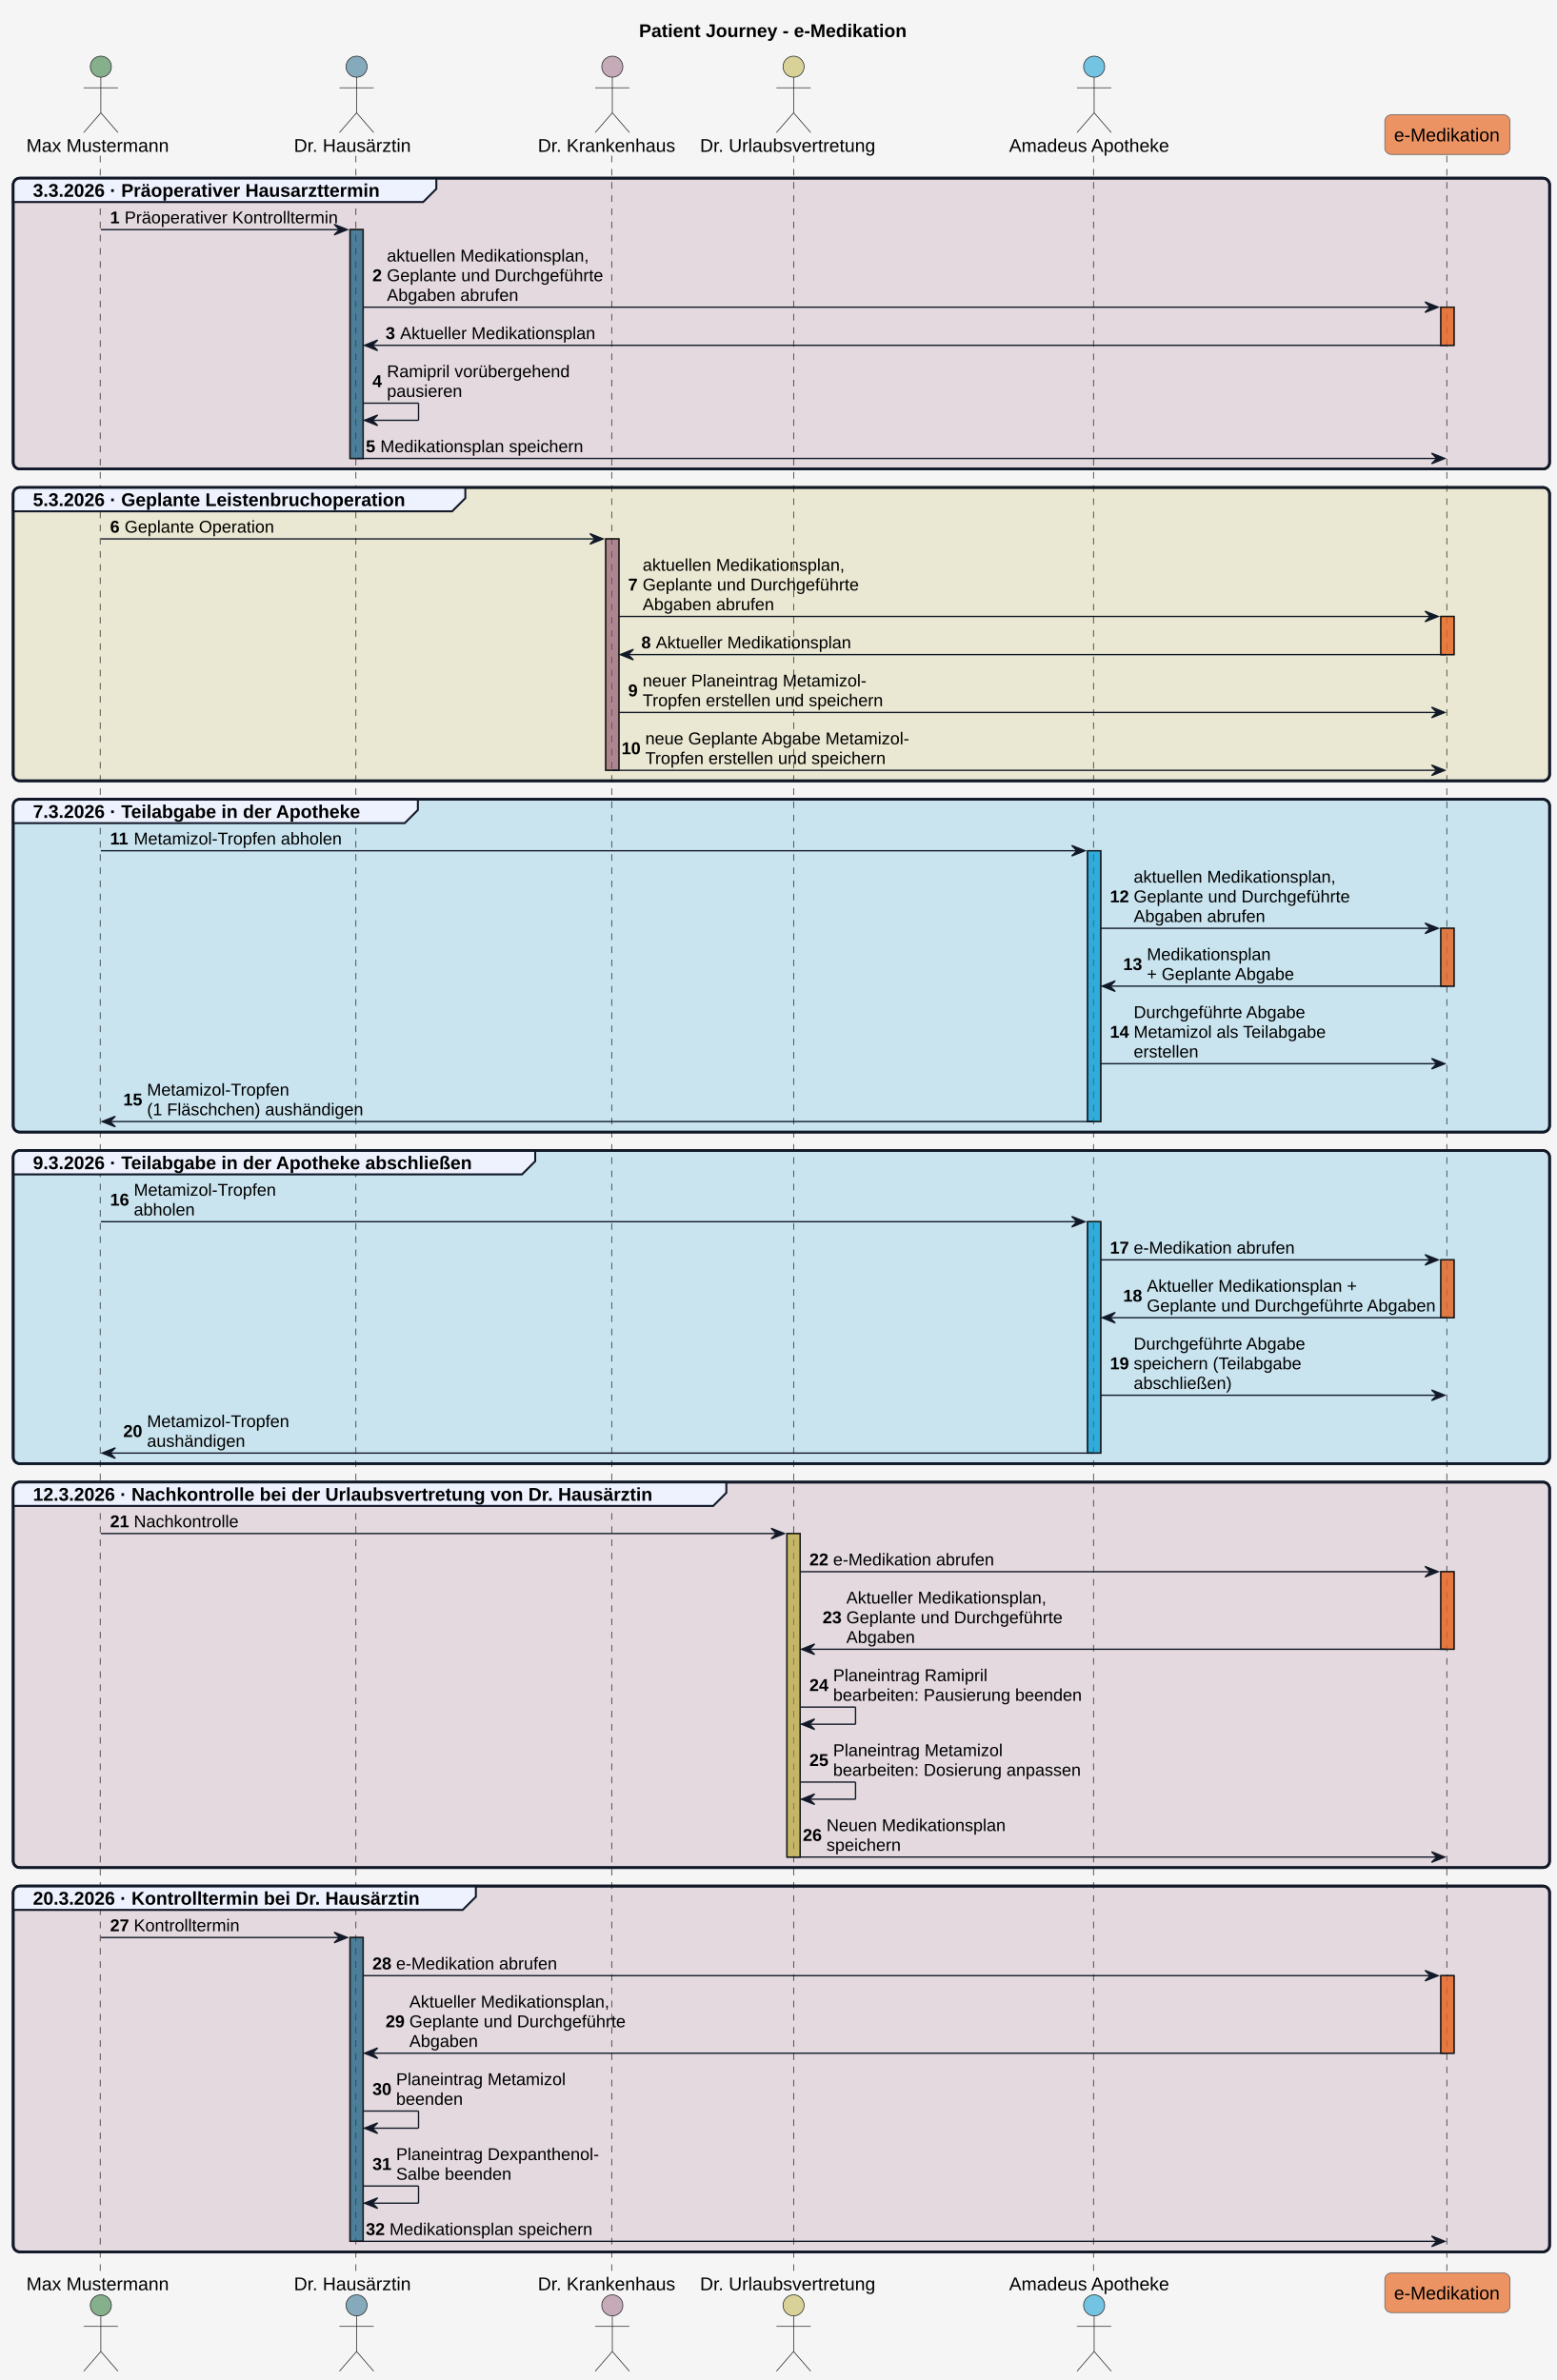
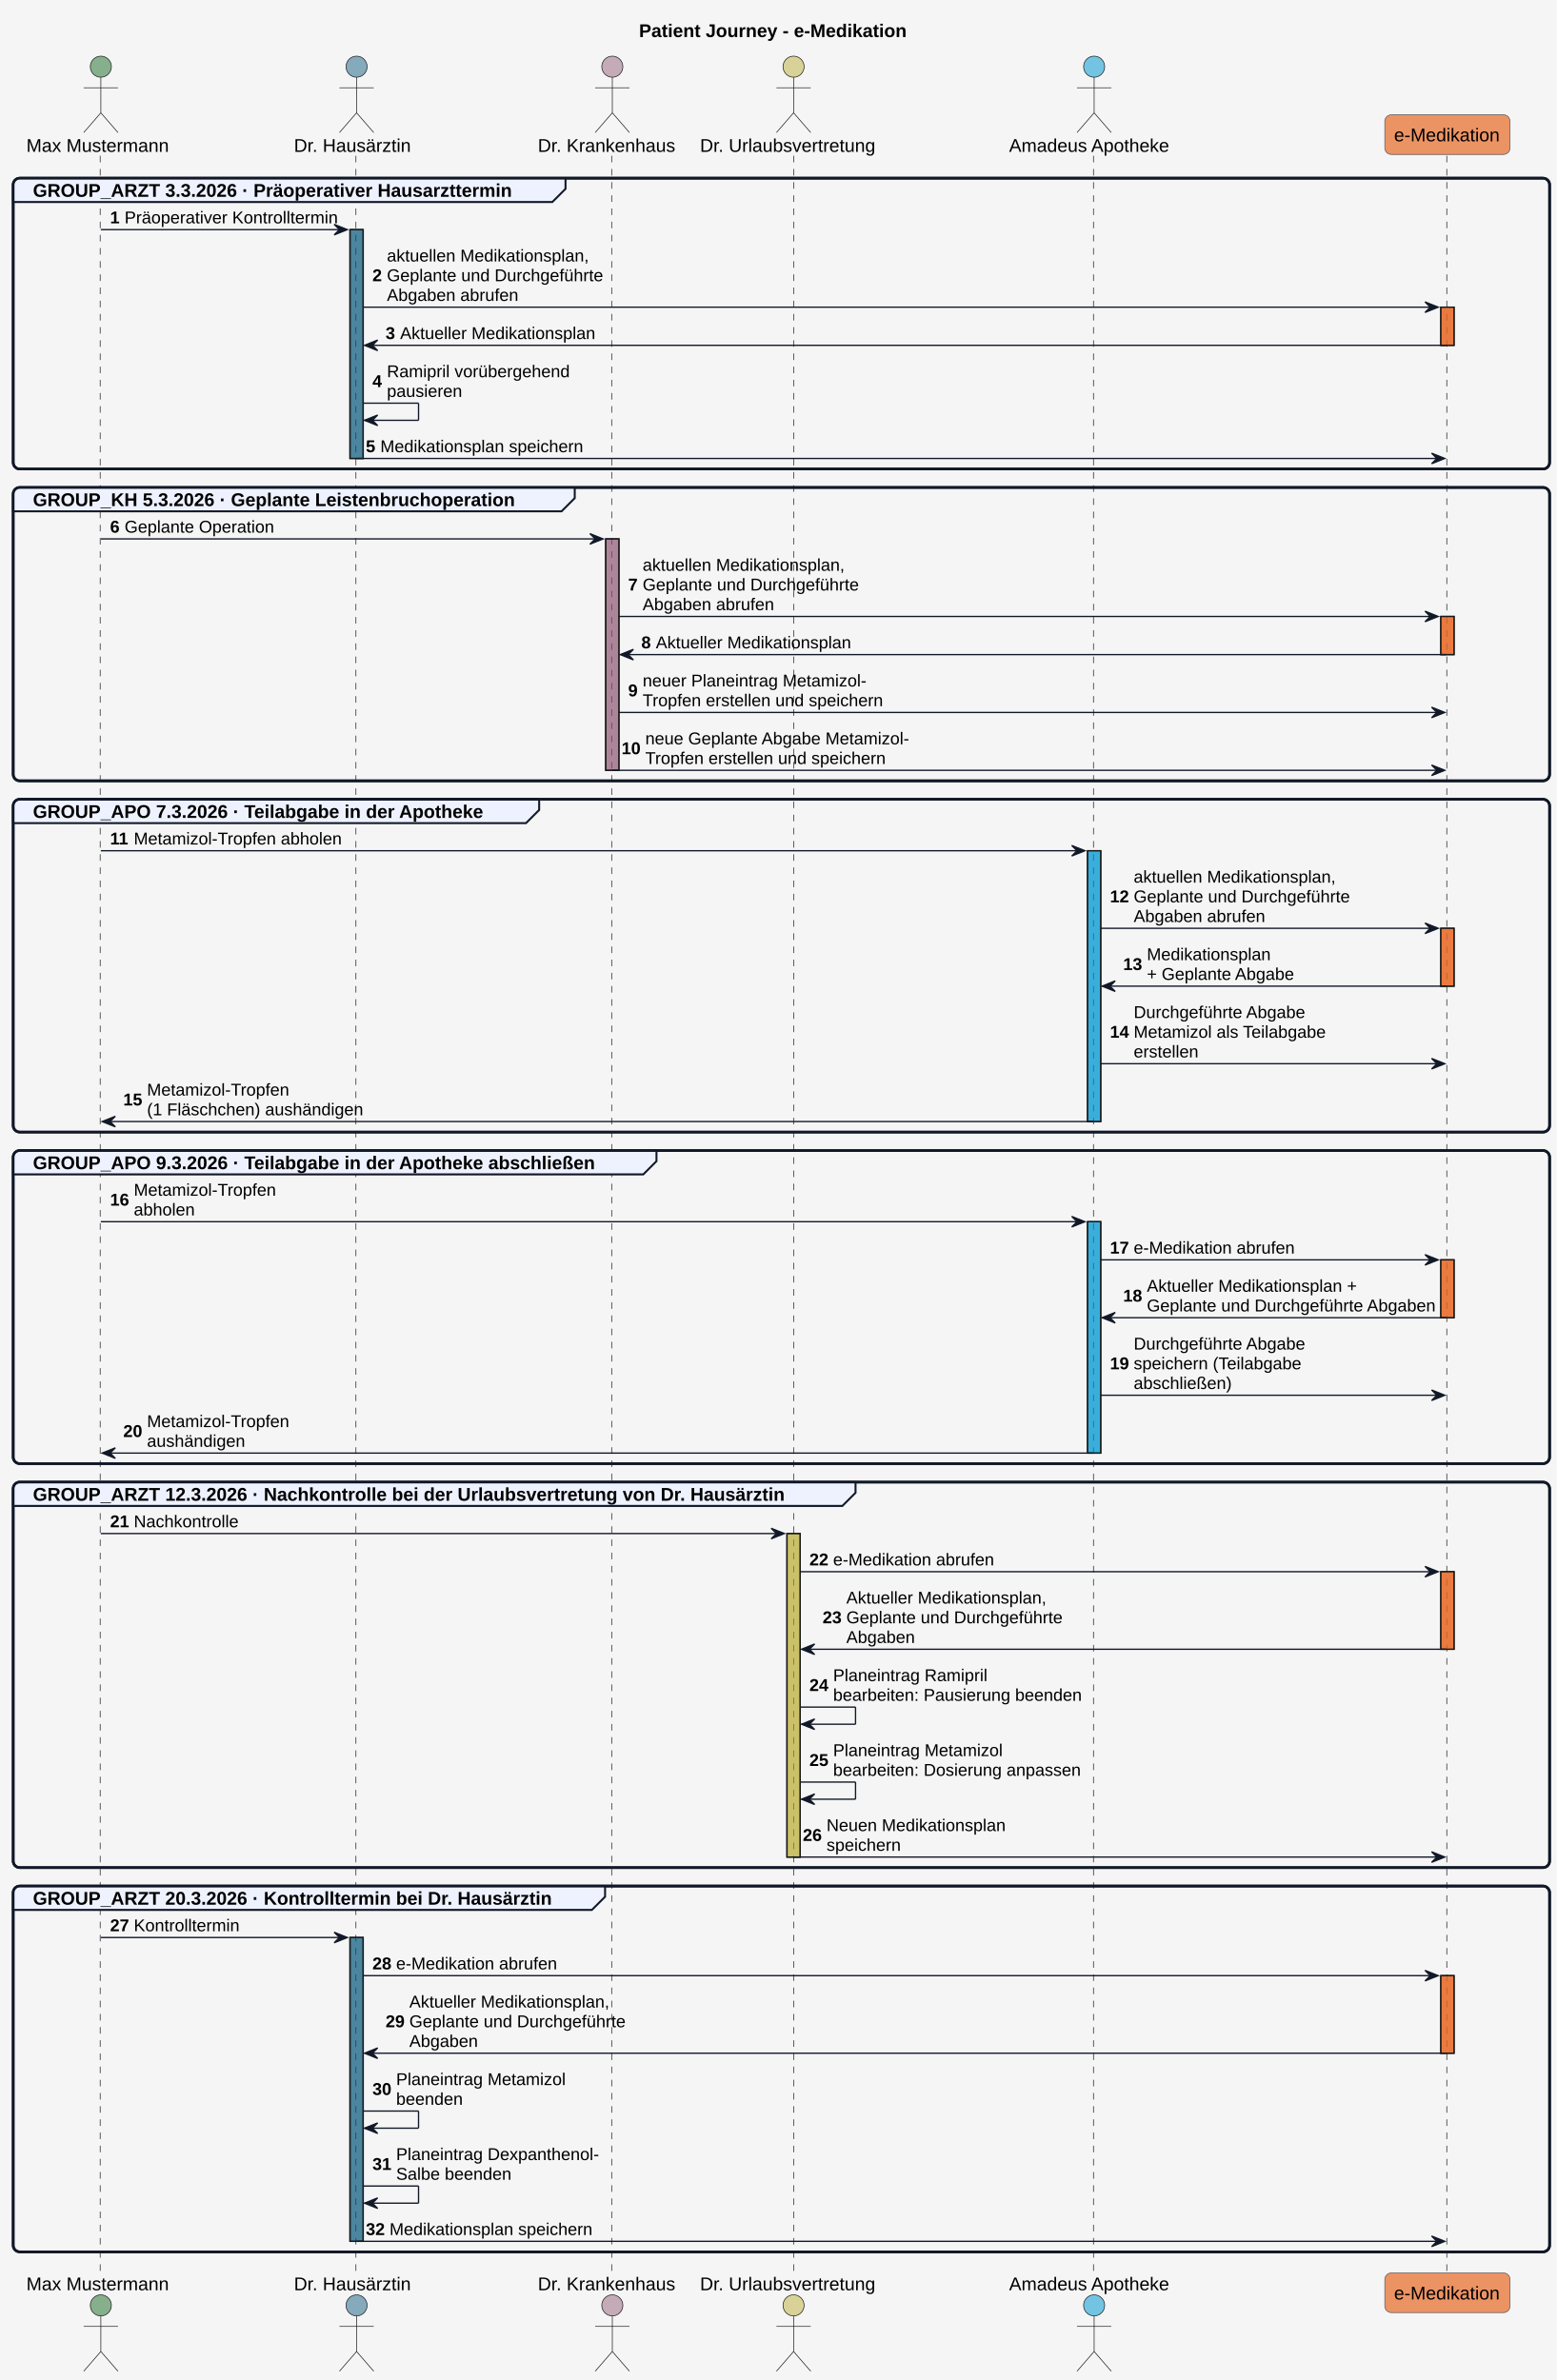
<svg xmlns="http://www.w3.org/2000/svg" contentStyleType="text/css" height="1806px" preserveAspectRatio="none" style="width:1181px;height:1806px;background:#F5F5F5;" version="1.1" viewBox="0 0 1181 1806" width="1181px" zoomAndPan="magnify">
  <defs />
  <g>
    <rect fill="#F5F5F5" height="1806" style="stroke:none;stroke-width:1.0;" width="1181" x="0" y="0" />
    <text fill="#000000" font-family="Arial" font-size="14" font-weight="bold" lengthAdjust="spacing" textLength="215" x="484.75" y="28.132">Patient Journey - e-Medikation</text>
    <rect fill="#156082" fill-opacity="0.502" height="173.641" style="stroke:#181818;stroke-width:1.0;" width="10" x="265.5" y="174.245" />
    <rect fill="#156082" fill-opacity="0.502" height="230.539" style="stroke:#181818;stroke-width:1.0;" width="10" x="265.5" y="1470.226" />
    <rect fill="#96607D" fill-opacity="0.502" height="175.59" style="stroke:#181818;stroke-width:1.0;" width="10" x="459.5" y="408.933" />
    <rect fill="#BEAF3C" fill-opacity="0.502" height="245.487" style="stroke:#181818;stroke-width:1.0;" width="10" x="597" y="1163.691" />
    <rect fill="#0F9ED5" fill-opacity="0.565" height="205.487" style="stroke:#181818;stroke-width:1.0;" width="10" x="825" y="645.57" />
    <rect fill="#0F9ED5" fill-opacity="0.565" height="175.59" style="stroke:#181818;stroke-width:1.0;" width="10" x="825" y="927.054" />
    <rect fill="#E97232" fill-opacity="0.741" height="28.949" style="stroke:#181818;stroke-width:1.0;" width="10" x="1093" y="233.091" />
    <rect fill="#E97232" fill-opacity="0.741" height="28.949" style="stroke:#181818;stroke-width:1.0;" width="10" x="1093" y="467.779" />
    <rect fill="#E97232" fill-opacity="0.741" height="43.898" style="stroke:#181818;stroke-width:1.0;" width="10" x="1093" y="704.417" />
    <rect fill="#E97232" fill-opacity="0.741" height="43.898" style="stroke:#181818;stroke-width:1.0;" width="10" x="1093" y="956.002" />
    <rect fill="#E97232" fill-opacity="0.741" height="58.846" style="stroke:#181818;stroke-width:1.0;" width="10" x="1093" y="1192.64" />
    <rect fill="#E97232" fill-opacity="0.741" height="58.846" style="stroke:#181818;stroke-width:1.0;" width="10" x="1093" y="1499.174" />
-     <rect fill="#96607D" fill-opacity="0.188" height="220.689" rx="5" ry="5" style="stroke:#111827;stroke-width:2.0;" width="1165.5" x="10" y="135.197" />
-     <rect fill="#BEAF3C" fill-opacity="0.188" height="222.637" rx="5" ry="5" style="stroke:#111827;stroke-width:2.0;" width="1165.5" x="10" y="369.886" />
-     <rect fill="#0F9ED5" fill-opacity="0.188" height="252.535" rx="5" ry="5" style="stroke:#111827;stroke-width:2.0;" width="1165.5" x="10" y="606.523" />
-     <rect fill="#0F9ED5" fill-opacity="0.188" height="237.586" rx="5" ry="5" style="stroke:#111827;stroke-width:2.0;" width="1165.5" x="10" y="873.058" />
-     <rect fill="#96607D" fill-opacity="0.188" height="292.535" rx="5" ry="5" style="stroke:#111827;stroke-width:2.0;" width="1165.5" x="10" y="1124.644" />
-     <rect fill="#96607D" fill-opacity="0.188" height="277.586" rx="5" ry="5" style="stroke:#111827;stroke-width:2.0;" width="1165.5" x="10" y="1431.178" />
+     <rect fill="none" height="220.689" rx="5" ry="5" style="stroke:#111827;stroke-width:2.0;" width="1165.5" x="10" y="135.197" />
+     <rect fill="none" height="222.637" rx="5" ry="5" style="stroke:#111827;stroke-width:2.0;" width="1165.5" x="10" y="369.886" />
+     <rect fill="none" height="252.535" rx="5" ry="5" style="stroke:#111827;stroke-width:2.0;" width="1165.5" x="10" y="606.523" />
+     <rect fill="none" height="237.586" rx="5" ry="5" style="stroke:#111827;stroke-width:2.0;" width="1165.5" x="10" y="873.058" />
+     <rect fill="none" height="292.535" rx="5" ry="5" style="stroke:#111827;stroke-width:2.0;" width="1165.5" x="10" y="1124.644" />
+     <rect fill="none" height="277.586" rx="5" ry="5" style="stroke:#111827;stroke-width:2.0;" width="1165.5" x="10" y="1431.178" />
    <line style="stroke:#181818;stroke-width:0.5;stroke-dasharray:5.0,5.0;" x1="76" x2="76" y1="118.197" y2="1725.764" />
    <line style="stroke:#181818;stroke-width:0.5;stroke-dasharray:5.0,5.0;" x1="270" x2="270" y1="118.197" y2="1725.764" />
    <line style="stroke:#181818;stroke-width:0.5;stroke-dasharray:5.0,5.0;" x1="464" x2="464" y1="118.197" y2="1725.764" />
    <line style="stroke:#181818;stroke-width:0.5;stroke-dasharray:5.0,5.0;" x1="602" x2="602" y1="118.197" y2="1725.764" />
    <line style="stroke:#181818;stroke-width:0.5;stroke-dasharray:5.0,5.0;" x1="829.5" x2="829.5" y1="118.197" y2="1725.764" />
    <line style="stroke:#181818;stroke-width:0.5;stroke-dasharray:5.0,5.0;" x1="1097.5" x2="1097.5" y1="118.197" y2="1725.764" />
    <text fill="#000000" font-family="Arial" font-size="14" lengthAdjust="spacing" textLength="107" x="20" y="115.231">Max Mustermann</text>
    <ellipse cx="76.5" cy="50.599" fill="#196B24" fill-opacity="0.502" rx="8" ry="8" style="stroke:#181818;stroke-width:0.5;" />
    <path d="M76.5,58.599 L76.5,85.599 M63.5,66.599 L89.5,66.599 M76.5,85.599 L63.5,100.599 M76.5,85.599 L89.5,100.599 " fill="none" style="stroke:#181818;stroke-width:0.5;" />
    <text fill="#000000" font-family="Arial" font-size="14" lengthAdjust="spacing" textLength="107" x="20" y="1737.896">Max Mustermann</text>
    <ellipse cx="76.5" cy="1749.363" fill="#196B24" fill-opacity="0.502" rx="8" ry="8" style="stroke:#181818;stroke-width:0.5;" />
    <path d="M76.5,1757.363 L76.5,1784.363 M63.5,1765.363 L89.5,1765.363 M76.5,1784.363 L63.5,1799.363 M76.5,1784.363 L89.5,1799.363 " fill="none" style="stroke:#181818;stroke-width:0.5;" />
    <text fill="#000000" font-family="Arial" font-size="14" lengthAdjust="spacing" textLength="89" x="223" y="115.231">Dr. Hausärztin</text>
    <ellipse cx="270.5" cy="50.599" fill="#156082" fill-opacity="0.502" rx="8" ry="8" style="stroke:#181818;stroke-width:0.5;" />
    <path d="M270.5,58.599 L270.5,85.599 M257.5,66.599 L283.5,66.599 M270.5,85.599 L257.5,100.599 M270.5,85.599 L283.5,100.599 " fill="none" style="stroke:#181818;stroke-width:0.5;" />
    <text fill="#000000" font-family="Arial" font-size="14" lengthAdjust="spacing" textLength="89" x="223" y="1737.896">Dr. Hausärztin</text>
    <ellipse cx="270.5" cy="1749.363" fill="#156082" fill-opacity="0.502" rx="8" ry="8" style="stroke:#181818;stroke-width:0.5;" />
    <path d="M270.5,1757.363 L270.5,1784.363 M257.5,1765.363 L283.5,1765.363 M270.5,1784.363 L257.5,1799.363 M270.5,1784.363 L283.5,1799.363 " fill="none" style="stroke:#181818;stroke-width:0.5;" />
    <text fill="#000000" font-family="Arial" font-size="14" lengthAdjust="spacing" textLength="107" x="408" y="115.231">Dr. Krankenhaus</text>
    <ellipse cx="464.5" cy="50.599" fill="#96607D" fill-opacity="0.502" rx="8" ry="8" style="stroke:#181818;stroke-width:0.5;" />
    <path d="M464.5,58.599 L464.5,85.599 M451.5,66.599 L477.5,66.599 M464.5,85.599 L451.5,100.599 M464.5,85.599 L477.5,100.599 " fill="none" style="stroke:#181818;stroke-width:0.5;" />
    <text fill="#000000" font-family="Arial" font-size="14" lengthAdjust="spacing" textLength="107" x="408" y="1737.896">Dr. Krankenhaus</text>
    <ellipse cx="464.5" cy="1749.363" fill="#96607D" fill-opacity="0.502" rx="8" ry="8" style="stroke:#181818;stroke-width:0.5;" />
    <path d="M464.5,1757.363 L464.5,1784.363 M451.5,1765.363 L477.5,1765.363 M464.5,1784.363 L451.5,1799.363 M464.5,1784.363 L477.5,1799.363 " fill="none" style="stroke:#181818;stroke-width:0.5;" />
    <text fill="#000000" font-family="Arial" font-size="14" lengthAdjust="spacing" textLength="136" x="531" y="115.231">Dr. Urlaubsvertretung</text>
    <ellipse cx="602" cy="50.599" fill="#BEAF3C" fill-opacity="0.502" rx="8" ry="8" style="stroke:#181818;stroke-width:0.5;" />
    <path d="M602,58.599 L602,85.599 M589,66.599 L615,66.599 M602,85.599 L589,100.599 M602,85.599 L615,100.599 " fill="none" style="stroke:#181818;stroke-width:0.5;" />
    <text fill="#000000" font-family="Arial" font-size="14" lengthAdjust="spacing" textLength="136" x="531" y="1737.896">Dr. Urlaubsvertretung</text>
    <ellipse cx="602" cy="1749.363" fill="#BEAF3C" fill-opacity="0.502" rx="8" ry="8" style="stroke:#181818;stroke-width:0.5;" />
    <path d="M602,1757.363 L602,1784.363 M589,1765.363 L615,1765.363 M602,1784.363 L589,1799.363 M602,1784.363 L615,1799.363 " fill="none" style="stroke:#181818;stroke-width:0.5;" />
    <text fill="#000000" font-family="Arial" font-size="14" lengthAdjust="spacing" textLength="123" x="765.5" y="115.231">Amadeus Apotheke</text>
    <ellipse cx="830" cy="50.599" fill="#0F9ED5" fill-opacity="0.565" rx="8" ry="8" style="stroke:#181818;stroke-width:0.5;" />
    <path d="M830,58.599 L830,85.599 M817,66.599 L843,66.599 M830,85.599 L817,100.599 M830,85.599 L843,100.599 " fill="none" style="stroke:#181818;stroke-width:0.5;" />
    <text fill="#000000" font-family="Arial" font-size="14" lengthAdjust="spacing" textLength="123" x="765.5" y="1737.896">Amadeus Apotheke</text>
    <ellipse cx="830" cy="1749.363" fill="#0F9ED5" fill-opacity="0.565" rx="8" ry="8" style="stroke:#181818;stroke-width:0.5;" />
    <path d="M830,1757.363 L830,1784.363 M817,1765.363 L843,1765.363 M830,1784.363 L817,1799.363 M830,1784.363 L843,1799.363 " fill="none" style="stroke:#181818;stroke-width:0.5;" />
    <rect fill="#E97232" fill-opacity="0.741" height="30.099" rx="5" ry="5" style="stroke:#555555;stroke-width:0.5;" width="95" x="1050.5" y="87.099" />
    <text fill="#000000" font-family="Arial" font-size="14" lengthAdjust="spacing" textLength="81" x="1057.5" y="107.231">e-Medikation</text>
    <rect fill="#E97232" fill-opacity="0.741" height="30.099" rx="5" ry="5" style="stroke:#555555;stroke-width:0.5;" width="95" x="1050.5" y="1724.764" />
    <text fill="#000000" font-family="Arial" font-size="14" lengthAdjust="spacing" textLength="81" x="1057.5" y="1744.896">e-Medikation</text>
    <rect fill="#156082" fill-opacity="0.502" height="173.641" style="stroke:#181818;stroke-width:1.0;" width="10" x="265.5" y="174.245" />
    <rect fill="#156082" fill-opacity="0.502" height="230.539" style="stroke:#181818;stroke-width:1.0;" width="10" x="265.5" y="1470.226" />
    <rect fill="#96607D" fill-opacity="0.502" height="175.59" style="stroke:#181818;stroke-width:1.0;" width="10" x="459.5" y="408.933" />
    <rect fill="#BEAF3C" fill-opacity="0.502" height="245.487" style="stroke:#181818;stroke-width:1.0;" width="10" x="597" y="1163.691" />
    <rect fill="#0F9ED5" fill-opacity="0.565" height="205.487" style="stroke:#181818;stroke-width:1.0;" width="10" x="825" y="645.57" />
    <rect fill="#0F9ED5" fill-opacity="0.565" height="175.59" style="stroke:#181818;stroke-width:1.0;" width="10" x="825" y="927.054" />
    <rect fill="#E97232" fill-opacity="0.741" height="28.949" style="stroke:#181818;stroke-width:1.0;" width="10" x="1093" y="233.091" />
    <rect fill="#E97232" fill-opacity="0.741" height="28.949" style="stroke:#181818;stroke-width:1.0;" width="10" x="1093" y="467.779" />
    <rect fill="#E97232" fill-opacity="0.741" height="43.898" style="stroke:#181818;stroke-width:1.0;" width="10" x="1093" y="704.417" />
    <rect fill="#E97232" fill-opacity="0.741" height="43.898" style="stroke:#181818;stroke-width:1.0;" width="10" x="1093" y="956.002" />
    <rect fill="#E97232" fill-opacity="0.741" height="58.846" style="stroke:#181818;stroke-width:1.0;" width="10" x="1093" y="1192.64" />
    <rect fill="#E97232" fill-opacity="0.741" height="58.846" style="stroke:#181818;stroke-width:1.0;" width="10" x="1093" y="1499.174" />
-     <path d="M15,135.197 L331,135.197 L331,143.296 L321,153.296 L10,153.296 L10,140.197 A5,5 0 0 1 15,135.197 " fill="#EEF2FF" style="stroke:#111827;stroke-width:1.5;" />
+     <path d="M15,135.197 L429,135.197 L429,143.296 L419,153.296 L10,153.296 L10,140.197 A5,5 0 0 1 15,135.197 " fill="#EEF2FF" style="stroke:#111827;stroke-width:1.5;" />
    <rect fill="none" height="220.689" rx="5" ry="5" style="stroke:#111827;stroke-width:2.0;" width="1165.5" x="10" y="135.197" />
-     <text fill="#000000" font-family="Arial" font-size="14" font-weight="bold" lengthAdjust="spacing" textLength="276" x="25" y="149.329">3.3.2026 · Präoperativer Hausarzttermin</text>
+     <text fill="#000000" font-family="Arial" font-size="14" font-weight="bold" lengthAdjust="spacing" textLength="374" x="25" y="149.329">GROUP_ARZT 3.3.2026 · Präoperativer Hausarzttermin</text>
    <polygon fill="#111827" points="253.5,170.245,263.5,174.245,253.5,178.245,257.5,174.245" style="stroke:#111827;stroke-width:1.0;" />
    <line style="stroke:#111827;stroke-width:1.0;" x1="76.5" x2="259.5" y1="174.245" y2="174.245" />
    <text fill="#000000" font-family="Arial" font-size="13" font-weight="bold" lengthAdjust="spacing" textLength="7" x="83.5" y="169.49">1</text>
    <text fill="#000000" font-family="Arial" font-size="13" lengthAdjust="spacing" textLength="159" x="94.5" y="169.49">Präoperativer Kontrolltermin</text>
    <polygon fill="#111827" points="1081,229.091,1091,233.091,1081,237.091,1085,233.091" style="stroke:#111827;stroke-width:1.0;" />
    <line style="stroke:#111827;stroke-width:1.0;" x1="275.5" x2="1087" y1="233.091" y2="233.091" />
    <text fill="#000000" font-family="Arial" font-size="13" font-weight="bold" lengthAdjust="spacing" textLength="7" x="282.5" y="213.387">2</text>
    <text fill="#000000" font-family="Arial" font-size="13" lengthAdjust="spacing" textLength="154" x="293.5" y="198.439">aktuellen Medikationsplan,</text>
    <text fill="#000000" font-family="Arial" font-size="13" lengthAdjust="spacing" textLength="161" x="293.5" y="213.387">Geplante und Durchgeführte</text>
    <text fill="#000000" font-family="Arial" font-size="13" lengthAdjust="spacing" textLength="97" x="293.5" y="228.336">Abgaben abrufen</text>
    <polygon fill="#111827" points="286.5,258.04,276.5,262.04,286.5,266.04,282.5,262.04" style="stroke:#111827;stroke-width:1.0;" />
    <line style="stroke:#111827;stroke-width:1.0;" x1="280.5" x2="1097" y1="262.04" y2="262.04" />
    <text fill="#000000" font-family="Arial" font-size="13" font-weight="bold" lengthAdjust="spacing" textLength="7" x="292.5" y="257.285">3</text>
    <text fill="#000000" font-family="Arial" font-size="13" lengthAdjust="spacing" textLength="149" x="303.5" y="257.285">Aktueller Medikationsplan</text>
    <line style="stroke:#111827;stroke-width:1.0;" x1="275.5" x2="317.5" y1="305.937" y2="305.937" />
    <line style="stroke:#111827;stroke-width:1.0;" x1="317.5" x2="317.5" y1="305.937" y2="318.937" />
    <line style="stroke:#111827;stroke-width:1.0;" x1="276.5" x2="317.5" y1="318.937" y2="318.937" />
    <polygon fill="#111827" points="286.5,314.937,276.5,318.937,286.5,322.937,282.5,318.937" style="stroke:#111827;stroke-width:1.0;" />
    <text fill="#000000" font-family="Arial" font-size="13" font-weight="bold" lengthAdjust="spacing" textLength="7" x="282.5" y="293.708">4</text>
    <text fill="#000000" font-family="Arial" font-size="13" lengthAdjust="spacing" textLength="134" x="293.5" y="286.233">Ramipril vorübergehend</text>
    <text fill="#000000" font-family="Arial" font-size="13" lengthAdjust="spacing" textLength="56" x="293.5" y="301.182">pausieren</text>
    <polygon fill="#111827" points="1086,343.886,1096,347.886,1086,351.886,1090,347.886" style="stroke:#111827;stroke-width:1.0;" />
    <line style="stroke:#111827;stroke-width:1.0;" x1="270.5" x2="1092" y1="347.886" y2="347.886" />
    <text fill="#000000" font-family="Arial" font-size="13" font-weight="bold" lengthAdjust="spacing" textLength="7" x="277.5" y="343.131">5</text>
    <text fill="#000000" font-family="Arial" font-size="13" lengthAdjust="spacing" textLength="154" x="288.5" y="343.131">Medikationsplan speichern</text>
-     <path d="M15,369.886 L353,369.886 L353,377.984 L343,387.984 L10,387.984 L10,374.886 A5,5 0 0 1 15,369.886 " fill="#EEF2FF" style="stroke:#111827;stroke-width:1.5;" />
+     <path d="M15,369.886 L436,369.886 L436,377.984 L426,387.984 L10,387.984 L10,374.886 A5,5 0 0 1 15,369.886 " fill="#EEF2FF" style="stroke:#111827;stroke-width:1.5;" />
    <rect fill="none" height="222.637" rx="5" ry="5" style="stroke:#111827;stroke-width:2.0;" width="1165.5" x="10" y="369.886" />
-     <text fill="#000000" font-family="Arial" font-size="14" font-weight="bold" lengthAdjust="spacing" textLength="298" x="25" y="384.018">5.3.2026 · Geplante Leistenbruchoperation</text>
+     <text fill="#000000" font-family="Arial" font-size="14" font-weight="bold" lengthAdjust="spacing" textLength="381" x="25" y="384.018">GROUP_KH 5.3.2026 · Geplante Leistenbruchoperation</text>
    <polygon fill="#111827" points="447.5,404.933,457.5,408.933,447.5,412.933,451.5,408.933" style="stroke:#111827;stroke-width:1.0;" />
    <line style="stroke:#111827;stroke-width:1.0;" x1="76.5" x2="453.5" y1="408.933" y2="408.933" />
    <text fill="#000000" font-family="Arial" font-size="13" font-weight="bold" lengthAdjust="spacing" textLength="7" x="83.5" y="404.178">6</text>
    <text fill="#000000" font-family="Arial" font-size="13" lengthAdjust="spacing" textLength="112" x="94.5" y="404.178">Geplante Operation</text>
    <polygon fill="#111827" points="1081,463.779,1091,467.779,1081,471.779,1085,467.779" style="stroke:#111827;stroke-width:1.0;" />
    <line style="stroke:#111827;stroke-width:1.0;" x1="469.5" x2="1087" y1="467.779" y2="467.779" />
    <text fill="#000000" font-family="Arial" font-size="13" font-weight="bold" lengthAdjust="spacing" textLength="7" x="476.5" y="448.076">7</text>
    <text fill="#000000" font-family="Arial" font-size="13" lengthAdjust="spacing" textLength="154" x="487.5" y="433.127">aktuellen Medikationsplan,</text>
    <text fill="#000000" font-family="Arial" font-size="13" lengthAdjust="spacing" textLength="161" x="487.5" y="448.076">Geplante und Durchgeführte</text>
    <text fill="#000000" font-family="Arial" font-size="13" lengthAdjust="spacing" textLength="97" x="487.5" y="463.024">Abgaben abrufen</text>
    <polygon fill="#111827" points="480.5,492.728,470.5,496.728,480.5,500.728,476.5,496.728" style="stroke:#111827;stroke-width:1.0;" />
    <line style="stroke:#111827;stroke-width:1.0;" x1="474.5" x2="1097" y1="496.728" y2="496.728" />
    <text fill="#000000" font-family="Arial" font-size="13" font-weight="bold" lengthAdjust="spacing" textLength="7" x="486.5" y="491.973">8</text>
    <text fill="#000000" font-family="Arial" font-size="13" lengthAdjust="spacing" textLength="149" x="497.5" y="491.973">Aktueller Medikationsplan</text>
    <polygon fill="#111827" points="1086,536.625,1096,540.625,1086,544.625,1090,540.625" style="stroke:#111827;stroke-width:1.0;" />
    <line style="stroke:#111827;stroke-width:1.0;" x1="469.5" x2="1092" y1="540.625" y2="540.625" />
    <text fill="#000000" font-family="Arial" font-size="13" font-weight="bold" lengthAdjust="spacing" textLength="7" x="476.5" y="528.396">9</text>
    <text fill="#000000" font-family="Arial" font-size="13" lengthAdjust="spacing" textLength="169" x="487.5" y="520.922">neuer Planeintrag Metamizol-</text>
    <text fill="#000000" font-family="Arial" font-size="13" lengthAdjust="spacing" textLength="180" x="487.5" y="535.871">Tropfen erstellen und speichern</text>
    <polygon fill="#111827" points="1086,580.523,1096,584.523,1086,588.523,1090,584.523" style="stroke:#111827;stroke-width:1.0;" />
    <line style="stroke:#111827;stroke-width:1.0;" x1="464.5" x2="1092" y1="584.523" y2="584.523" />
    <text fill="#000000" font-family="Arial" font-size="13" font-weight="bold" lengthAdjust="spacing" textLength="14" x="471.5" y="572.294">10</text>
    <text fill="#000000" font-family="Arial" font-size="13" lengthAdjust="spacing" textLength="200" x="489.5" y="564.819">neue Geplante Abgabe Metamizol-</text>
    <text fill="#000000" font-family="Arial" font-size="13" lengthAdjust="spacing" textLength="180" x="489.5" y="579.768">Tropfen erstellen und speichern</text>
-     <path d="M15,606.523 L317,606.523 L317,614.622 L307,624.622 L10,624.622 L10,611.523 A5,5 0 0 1 15,606.523 " fill="#EEF2FF" style="stroke:#111827;stroke-width:1.5;" />
+     <path d="M15,606.523 L409,606.523 L409,614.622 L399,624.622 L10,624.622 L10,611.523 A5,5 0 0 1 15,606.523 " fill="#EEF2FF" style="stroke:#111827;stroke-width:1.5;" />
    <rect fill="none" height="252.535" rx="5" ry="5" style="stroke:#111827;stroke-width:2.0;" width="1165.5" x="10" y="606.523" />
-     <text fill="#000000" font-family="Arial" font-size="14" font-weight="bold" lengthAdjust="spacing" textLength="262" x="25" y="620.655">7.3.2026 · Teilabgabe in der Apotheke</text>
+     <text fill="#000000" font-family="Arial" font-size="14" font-weight="bold" lengthAdjust="spacing" textLength="354" x="25" y="620.655">GROUP_APO 7.3.2026 · Teilabgabe in der Apotheke</text>
    <polygon fill="#111827" points="813,641.57,823,645.57,813,649.57,817,645.57" style="stroke:#111827;stroke-width:1.0;" />
    <line style="stroke:#111827;stroke-width:1.0;" x1="76.5" x2="819" y1="645.57" y2="645.57" />
    <text fill="#000000" font-family="Arial" font-size="13" font-weight="bold" lengthAdjust="spacing" textLength="14" x="83.5" y="640.815">11</text>
    <text fill="#000000" font-family="Arial" font-size="13" lengthAdjust="spacing" textLength="155" x="101.5" y="640.815">Metamizol-Tropfen abholen</text>
    <polygon fill="#111827" points="1081,700.417,1091,704.417,1081,708.417,1085,704.417" style="stroke:#111827;stroke-width:1.0;" />
    <line style="stroke:#111827;stroke-width:1.0;" x1="835" x2="1087" y1="704.417" y2="704.417" />
    <text fill="#000000" font-family="Arial" font-size="13" font-weight="bold" lengthAdjust="spacing" textLength="14" x="842" y="684.713">12</text>
    <text fill="#000000" font-family="Arial" font-size="13" lengthAdjust="spacing" textLength="154" x="860" y="669.764">aktuellen Medikationsplan,</text>
    <text fill="#000000" font-family="Arial" font-size="13" lengthAdjust="spacing" textLength="161" x="860" y="684.713">Geplante und Durchgeführte</text>
    <text fill="#000000" font-family="Arial" font-size="13" lengthAdjust="spacing" textLength="97" x="860" y="699.662">Abgaben abrufen</text>
    <polygon fill="#111827" points="846,744.314,836,748.314,846,752.314,842,748.314" style="stroke:#111827;stroke-width:1.0;" />
    <line style="stroke:#111827;stroke-width:1.0;" x1="840" x2="1097" y1="748.314" y2="748.314" />
    <text fill="#000000" font-family="Arial" font-size="13" font-weight="bold" lengthAdjust="spacing" textLength="14" x="852" y="736.085">13</text>
    <text fill="#000000" font-family="Arial" font-size="13" lengthAdjust="spacing" textLength="94" x="870" y="728.61">Medikationsplan</text>
    <text fill="#000000" font-family="Arial" font-size="13" lengthAdjust="spacing" textLength="112" x="870" y="743.559">+ Geplante Abgabe</text>
    <polygon fill="#111827" points="1086,803.16,1096,807.16,1086,811.16,1090,807.16" style="stroke:#111827;stroke-width:1.0;" />
    <line style="stroke:#111827;stroke-width:1.0;" x1="835" x2="1092" y1="807.16" y2="807.16" />
    <text fill="#000000" font-family="Arial" font-size="13" font-weight="bold" lengthAdjust="spacing" textLength="14" x="842" y="787.457">14</text>
    <text fill="#000000" font-family="Arial" font-size="13" lengthAdjust="spacing" textLength="128" x="860" y="772.508">Durchgeführte Abgabe</text>
    <text fill="#000000" font-family="Arial" font-size="13" lengthAdjust="spacing" textLength="147" x="860" y="787.457">Metamizol als Teilabgabe</text>
    <text fill="#000000" font-family="Arial" font-size="13" lengthAdjust="spacing" textLength="49" x="860" y="802.405">erstellen</text>
    <polygon fill="#111827" points="87.5,847.058,77.5,851.058,87.5,855.058,83.5,851.058" style="stroke:#111827;stroke-width:1.0;" />
    <line style="stroke:#111827;stroke-width:1.0;" x1="81.5" x2="829" y1="851.058" y2="851.058" />
    <text fill="#000000" font-family="Arial" font-size="13" font-weight="bold" lengthAdjust="spacing" textLength="14" x="93.5" y="838.828">15</text>
    <text fill="#000000" font-family="Arial" font-size="13" lengthAdjust="spacing" textLength="106" x="111.5" y="831.354">Metamizol-Tropfen</text>
    <text fill="#000000" font-family="Arial" font-size="13" lengthAdjust="spacing" textLength="163" x="111.5" y="846.303">(1 Fläschchen) aushändigen</text>
-     <path d="M15,873.058 L406,873.058 L406,881.156 L396,891.156 L10,891.156 L10,878.058 A5,5 0 0 1 15,873.058 " fill="#EEF2FF" style="stroke:#111827;stroke-width:1.5;" />
+     <path d="M15,873.058 L498,873.058 L498,881.156 L488,891.156 L10,891.156 L10,878.058 A5,5 0 0 1 15,873.058 " fill="#EEF2FF" style="stroke:#111827;stroke-width:1.5;" />
    <rect fill="none" height="237.586" rx="5" ry="5" style="stroke:#111827;stroke-width:2.0;" width="1165.5" x="10" y="873.058" />
-     <text fill="#000000" font-family="Arial" font-size="14" font-weight="bold" lengthAdjust="spacing" textLength="351" x="25" y="887.189">9.3.2026 · Teilabgabe in der Apotheke abschließen</text>
+     <text fill="#000000" font-family="Arial" font-size="14" font-weight="bold" lengthAdjust="spacing" textLength="443" x="25" y="887.189">GROUP_APO 9.3.2026 · Teilabgabe in der Apotheke abschließen</text>
    <polygon fill="#111827" points="813,923.054,823,927.054,813,931.054,817,927.054" style="stroke:#111827;stroke-width:1.0;" />
    <line style="stroke:#111827;stroke-width:1.0;" x1="76.5" x2="819" y1="927.054" y2="927.054" />
    <text fill="#000000" font-family="Arial" font-size="13" font-weight="bold" lengthAdjust="spacing" textLength="14" x="83.5" y="914.824">16</text>
    <text fill="#000000" font-family="Arial" font-size="13" lengthAdjust="spacing" textLength="106" x="101.5" y="907.35">Metamizol-Tropfen</text>
    <text fill="#000000" font-family="Arial" font-size="13" lengthAdjust="spacing" textLength="45" x="101.5" y="922.299">abholen</text>
    <polygon fill="#111827" points="1081,952.002,1091,956.002,1081,960.002,1085,956.002" style="stroke:#111827;stroke-width:1.0;" />
    <line style="stroke:#111827;stroke-width:1.0;" x1="835" x2="1087" y1="956.002" y2="956.002" />
    <text fill="#000000" font-family="Arial" font-size="13" font-weight="bold" lengthAdjust="spacing" textLength="14" x="842" y="951.248">17</text>
    <text fill="#000000" font-family="Arial" font-size="13" lengthAdjust="spacing" textLength="120" x="860" y="951.248">e-Medikation abrufen</text>
    <polygon fill="#111827" points="846,995.9,836,999.9,846,1003.9,842,999.9" style="stroke:#111827;stroke-width:1.0;" />
    <line style="stroke:#111827;stroke-width:1.0;" x1="840" x2="1097" y1="999.9" y2="999.9" />
    <text fill="#000000" font-family="Arial" font-size="13" font-weight="bold" lengthAdjust="spacing" textLength="14" x="852" y="987.671">18</text>
    <text fill="#000000" font-family="Arial" font-size="13" lengthAdjust="spacing" textLength="161" x="870" y="980.196">Aktueller Medikationsplan +</text>
    <text fill="#000000" font-family="Arial" font-size="13" lengthAdjust="spacing" textLength="216" x="870" y="995.145">Geplante und Durchgeführte Abgaben</text>
    <polygon fill="#111827" points="1086,1054.746,1096,1058.746,1086,1062.746,1090,1058.746" style="stroke:#111827;stroke-width:1.0;" />
    <line style="stroke:#111827;stroke-width:1.0;" x1="835" x2="1092" y1="1058.746" y2="1058.746" />
    <text fill="#000000" font-family="Arial" font-size="13" font-weight="bold" lengthAdjust="spacing" textLength="14" x="842" y="1039.043">19</text>
    <text fill="#000000" font-family="Arial" font-size="13" lengthAdjust="spacing" textLength="128" x="860" y="1024.094">Durchgeführte Abgabe</text>
    <text fill="#000000" font-family="Arial" font-size="13" lengthAdjust="spacing" textLength="126" x="860" y="1039.043">speichern (Teilabgabe</text>
    <text fill="#000000" font-family="Arial" font-size="13" lengthAdjust="spacing" textLength="75" x="860" y="1053.991">abschließen)</text>
    <polygon fill="#111827" points="87.5,1098.644,77.5,1102.644,87.5,1106.644,83.5,1102.644" style="stroke:#111827;stroke-width:1.0;" />
    <line style="stroke:#111827;stroke-width:1.0;" x1="81.5" x2="829" y1="1102.644" y2="1102.644" />
    <text fill="#000000" font-family="Arial" font-size="13" font-weight="bold" lengthAdjust="spacing" textLength="14" x="93.5" y="1090.414">20</text>
    <text fill="#000000" font-family="Arial" font-size="13" lengthAdjust="spacing" textLength="106" x="111.5" y="1082.94">Metamizol-Tropfen</text>
    <text fill="#000000" font-family="Arial" font-size="13" lengthAdjust="spacing" textLength="73" x="111.5" y="1097.889">aushändigen</text>
-     <path d="M15,1124.644 L551,1124.644 L551,1132.742 L541,1142.742 L10,1142.742 L10,1129.644 A5,5 0 0 1 15,1124.644 " fill="#EEF2FF" style="stroke:#111827;stroke-width:1.5;" />
+     <path d="M15,1124.644 L649,1124.644 L649,1132.742 L639,1142.742 L10,1142.742 L10,1129.644 A5,5 0 0 1 15,1124.644 " fill="#EEF2FF" style="stroke:#111827;stroke-width:1.5;" />
    <rect fill="none" height="292.535" rx="5" ry="5" style="stroke:#111827;stroke-width:2.0;" width="1165.5" x="10" y="1124.644" />
-     <text fill="#000000" font-family="Arial" font-size="14" font-weight="bold" lengthAdjust="spacing" textLength="496" x="25" y="1138.775">12.3.2026 · Nachkontrolle bei der Urlaubsvertretung von Dr. Hausärztin</text>
+     <text fill="#000000" font-family="Arial" font-size="14" font-weight="bold" lengthAdjust="spacing" textLength="594" x="25" y="1138.775">GROUP_ARZT 12.3.2026 · Nachkontrolle bei der Urlaubsvertretung von Dr. Hausärztin</text>
    <polygon fill="#111827" points="585,1159.691,595,1163.691,585,1167.691,589,1163.691" style="stroke:#111827;stroke-width:1.0;" />
    <line style="stroke:#111827;stroke-width:1.0;" x1="76.5" x2="591" y1="1163.691" y2="1163.691" />
    <text fill="#000000" font-family="Arial" font-size="13" font-weight="bold" lengthAdjust="spacing" textLength="14" x="83.5" y="1158.936">21</text>
    <text fill="#000000" font-family="Arial" font-size="13" lengthAdjust="spacing" textLength="79" x="101.5" y="1158.936">Nachkontrolle</text>
    <polygon fill="#111827" points="1081,1188.64,1091,1192.64,1081,1196.64,1085,1192.64" style="stroke:#111827;stroke-width:1.0;" />
    <line style="stroke:#111827;stroke-width:1.0;" x1="607" x2="1087" y1="1192.64" y2="1192.64" />
    <text fill="#000000" font-family="Arial" font-size="13" font-weight="bold" lengthAdjust="spacing" textLength="14" x="614" y="1187.885">22</text>
    <text fill="#000000" font-family="Arial" font-size="13" lengthAdjust="spacing" textLength="120" x="632" y="1187.885">e-Medikation abrufen</text>
    <polygon fill="#111827" points="618,1247.486,608,1251.486,618,1255.486,614,1251.486" style="stroke:#111827;stroke-width:1.0;" />
    <line style="stroke:#111827;stroke-width:1.0;" x1="612" x2="1097" y1="1251.486" y2="1251.486" />
    <text fill="#000000" font-family="Arial" font-size="13" font-weight="bold" lengthAdjust="spacing" textLength="14" x="624" y="1231.782">23</text>
    <text fill="#000000" font-family="Arial" font-size="13" lengthAdjust="spacing" textLength="153" x="642" y="1216.833">Aktueller Medikationsplan,</text>
    <text fill="#000000" font-family="Arial" font-size="13" lengthAdjust="spacing" textLength="161" x="642" y="1231.782">Geplante und Durchgeführte</text>
    <text fill="#000000" font-family="Arial" font-size="13" lengthAdjust="spacing" textLength="51" x="642" y="1246.731">Abgaben</text>
    <line style="stroke:#111827;stroke-width:1.0;" x1="607" x2="649" y1="1295.383" y2="1295.383" />
    <line style="stroke:#111827;stroke-width:1.0;" x1="649" x2="649" y1="1295.383" y2="1308.383" />
    <line style="stroke:#111827;stroke-width:1.0;" x1="608" x2="649" y1="1308.383" y2="1308.383" />
    <polygon fill="#111827" points="618,1304.383,608,1308.383,618,1312.383,614,1308.383" style="stroke:#111827;stroke-width:1.0;" />
    <text fill="#000000" font-family="Arial" font-size="13" font-weight="bold" lengthAdjust="spacing" textLength="14" x="614" y="1283.154">24</text>
    <text fill="#000000" font-family="Arial" font-size="13" lengthAdjust="spacing" textLength="116" x="632" y="1275.68">Planeintrag Ramipril</text>
    <text fill="#000000" font-family="Arial" font-size="13" lengthAdjust="spacing" textLength="186" x="632" y="1290.628">bearbeiten: Pausierung beenden</text>
    <line style="stroke:#111827;stroke-width:1.0;" x1="607" x2="649" y1="1352.281" y2="1352.281" />
    <line style="stroke:#111827;stroke-width:1.0;" x1="649" x2="649" y1="1352.281" y2="1365.281" />
    <line style="stroke:#111827;stroke-width:1.0;" x1="608" x2="649" y1="1365.281" y2="1365.281" />
    <polygon fill="#111827" points="618,1361.281,608,1365.281,618,1369.281,614,1365.281" style="stroke:#111827;stroke-width:1.0;" />
    <text fill="#000000" font-family="Arial" font-size="13" font-weight="bold" lengthAdjust="spacing" textLength="14" x="614" y="1340.052">25</text>
    <text fill="#000000" font-family="Arial" font-size="13" lengthAdjust="spacing" textLength="129" x="632" y="1332.577">Planeintrag Metamizol</text>
    <text fill="#000000" font-family="Arial" font-size="13" lengthAdjust="spacing" textLength="186" x="632" y="1347.526">bearbeiten: Dosierung anpassen</text>
    <polygon fill="#111827" points="1086,1405.178,1096,1409.178,1086,1413.178,1090,1409.178" style="stroke:#111827;stroke-width:1.0;" />
    <line style="stroke:#111827;stroke-width:1.0;" x1="602" x2="1092" y1="1409.178" y2="1409.178" />
    <text fill="#000000" font-family="Arial" font-size="13" font-weight="bold" lengthAdjust="spacing" textLength="14" x="609" y="1396.949">26</text>
    <text fill="#000000" font-family="Arial" font-size="13" lengthAdjust="spacing" textLength="135" x="627" y="1389.475">Neuen Medikationsplan</text>
    <text fill="#000000" font-family="Arial" font-size="13" lengthAdjust="spacing" textLength="56" x="627" y="1404.423">speichern</text>
-     <path d="M15,1431.178 L361,1431.178 L361,1439.277 L351,1449.277 L10,1449.277 L10,1436.178 A5,5 0 0 1 15,1431.178 " fill="#EEF2FF" style="stroke:#111827;stroke-width:1.5;" />
+     <path d="M15,1431.178 L459,1431.178 L459,1439.277 L449,1449.277 L10,1449.277 L10,1436.178 A5,5 0 0 1 15,1431.178 " fill="#EEF2FF" style="stroke:#111827;stroke-width:1.5;" />
    <rect fill="none" height="277.586" rx="5" ry="5" style="stroke:#111827;stroke-width:2.0;" width="1165.5" x="10" y="1431.178" />
-     <text fill="#000000" font-family="Arial" font-size="14" font-weight="bold" lengthAdjust="spacing" textLength="306" x="25" y="1445.31">20.3.2026 · Kontrolltermin bei Dr. Hausärztin</text>
+     <text fill="#000000" font-family="Arial" font-size="14" font-weight="bold" lengthAdjust="spacing" textLength="404" x="25" y="1445.31">GROUP_ARZT 20.3.2026 · Kontrolltermin bei Dr. Hausärztin</text>
    <polygon fill="#111827" points="253.5,1466.226,263.5,1470.226,253.5,1474.226,257.5,1470.226" style="stroke:#111827;stroke-width:1.0;" />
    <line style="stroke:#111827;stroke-width:1.0;" x1="76.5" x2="259.5" y1="1470.226" y2="1470.226" />
    <text fill="#000000" font-family="Arial" font-size="13" font-weight="bold" lengthAdjust="spacing" textLength="14" x="83.5" y="1465.471">27</text>
    <text fill="#000000" font-family="Arial" font-size="13" lengthAdjust="spacing" textLength="80" x="101.5" y="1465.471">Kontrolltermin</text>
    <polygon fill="#111827" points="1081,1495.174,1091,1499.174,1081,1503.174,1085,1499.174" style="stroke:#111827;stroke-width:1.0;" />
    <line style="stroke:#111827;stroke-width:1.0;" x1="275.5" x2="1087" y1="1499.174" y2="1499.174" />
    <text fill="#000000" font-family="Arial" font-size="13" font-weight="bold" lengthAdjust="spacing" textLength="14" x="282.5" y="1494.419">28</text>
    <text fill="#000000" font-family="Arial" font-size="13" lengthAdjust="spacing" textLength="120" x="300.5" y="1494.419">e-Medikation abrufen</text>
    <polygon fill="#111827" points="286.5,1554.021,276.5,1558.021,286.5,1562.021,282.5,1558.021" style="stroke:#111827;stroke-width:1.0;" />
    <line style="stroke:#111827;stroke-width:1.0;" x1="280.5" x2="1097" y1="1558.021" y2="1558.021" />
    <text fill="#000000" font-family="Arial" font-size="13" font-weight="bold" lengthAdjust="spacing" textLength="14" x="292.5" y="1538.317">29</text>
    <text fill="#000000" font-family="Arial" font-size="13" lengthAdjust="spacing" textLength="153" x="310.5" y="1523.368">Aktueller Medikationsplan,</text>
    <text fill="#000000" font-family="Arial" font-size="13" lengthAdjust="spacing" textLength="161" x="310.5" y="1538.317">Geplante und Durchgeführte</text>
    <text fill="#000000" font-family="Arial" font-size="13" lengthAdjust="spacing" textLength="51" x="310.5" y="1553.266">Abgaben</text>
    <line style="stroke:#111827;stroke-width:1.0;" x1="275.5" x2="317.5" y1="1601.918" y2="1601.918" />
    <line style="stroke:#111827;stroke-width:1.0;" x1="317.5" x2="317.5" y1="1601.918" y2="1614.918" />
    <line style="stroke:#111827;stroke-width:1.0;" x1="276.5" x2="317.5" y1="1614.918" y2="1614.918" />
    <polygon fill="#111827" points="286.5,1610.918,276.5,1614.918,286.5,1618.918,282.5,1614.918" style="stroke:#111827;stroke-width:1.0;" />
    <text fill="#000000" font-family="Arial" font-size="13" font-weight="bold" lengthAdjust="spacing" textLength="14" x="282.5" y="1589.689">30</text>
    <text fill="#000000" font-family="Arial" font-size="13" lengthAdjust="spacing" textLength="129" x="300.5" y="1582.214">Planeintrag Metamizol</text>
    <text fill="#000000" font-family="Arial" font-size="13" lengthAdjust="spacing" textLength="49" x="300.5" y="1597.163">beenden</text>
    <line style="stroke:#111827;stroke-width:1.0;" x1="275.5" x2="317.5" y1="1658.815" y2="1658.815" />
    <line style="stroke:#111827;stroke-width:1.0;" x1="317.5" x2="317.5" y1="1658.815" y2="1671.815" />
    <line style="stroke:#111827;stroke-width:1.0;" x1="276.5" x2="317.5" y1="1671.815" y2="1671.815" />
    <polygon fill="#111827" points="286.5,1667.815,276.5,1671.815,286.5,1675.815,282.5,1671.815" style="stroke:#111827;stroke-width:1.0;" />
    <text fill="#000000" font-family="Arial" font-size="13" font-weight="bold" lengthAdjust="spacing" textLength="14" x="282.5" y="1646.586">31</text>
    <text fill="#000000" font-family="Arial" font-size="13" lengthAdjust="spacing" textLength="152" x="300.5" y="1639.112">Planeintrag Dexpanthenol-</text>
    <text fill="#000000" font-family="Arial" font-size="13" lengthAdjust="spacing" textLength="86" x="300.5" y="1654.061">Salbe beenden</text>
    <polygon fill="#111827" points="1086,1696.764,1096,1700.764,1086,1704.764,1090,1700.764" style="stroke:#111827;stroke-width:1.0;" />
    <line style="stroke:#111827;stroke-width:1.0;" x1="270.5" x2="1092" y1="1700.764" y2="1700.764" />
    <text fill="#000000" font-family="Arial" font-size="13" font-weight="bold" lengthAdjust="spacing" textLength="14" x="277.5" y="1696.009">32</text>
    <text fill="#000000" font-family="Arial" font-size="13" lengthAdjust="spacing" textLength="154" x="295.5" y="1696.009">Medikationsplan speichern</text>
  </g>
</svg>
